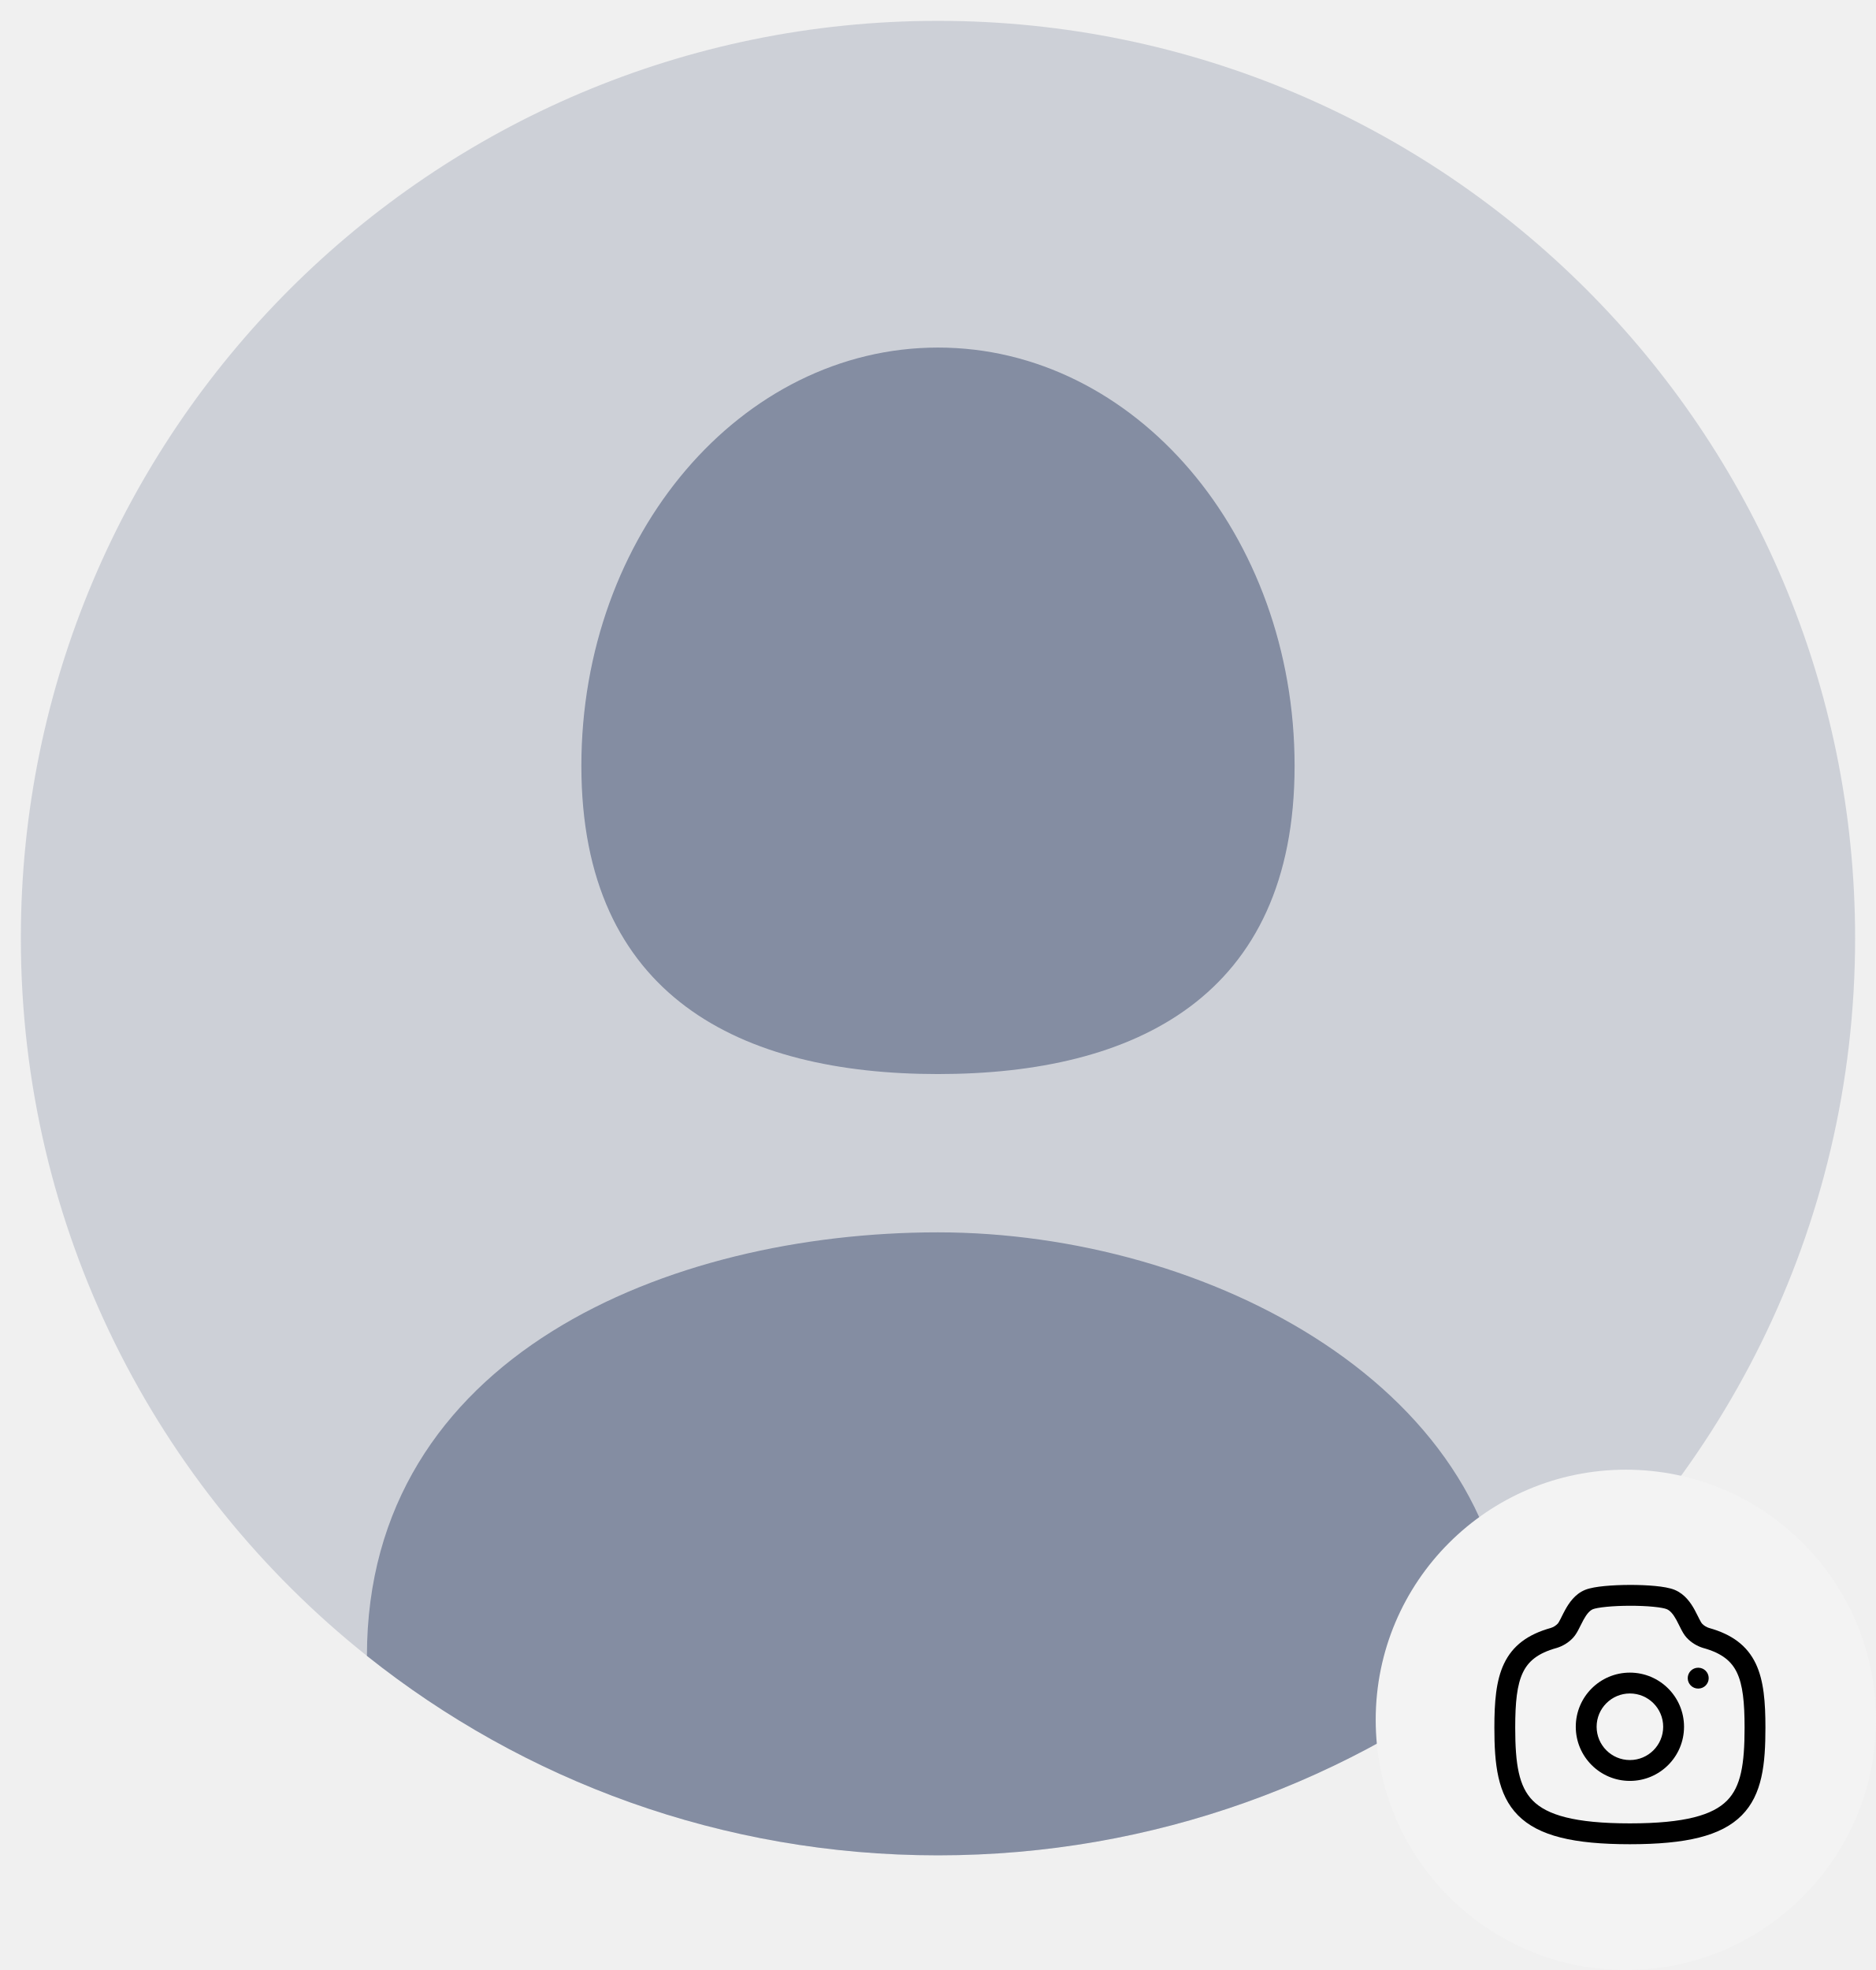
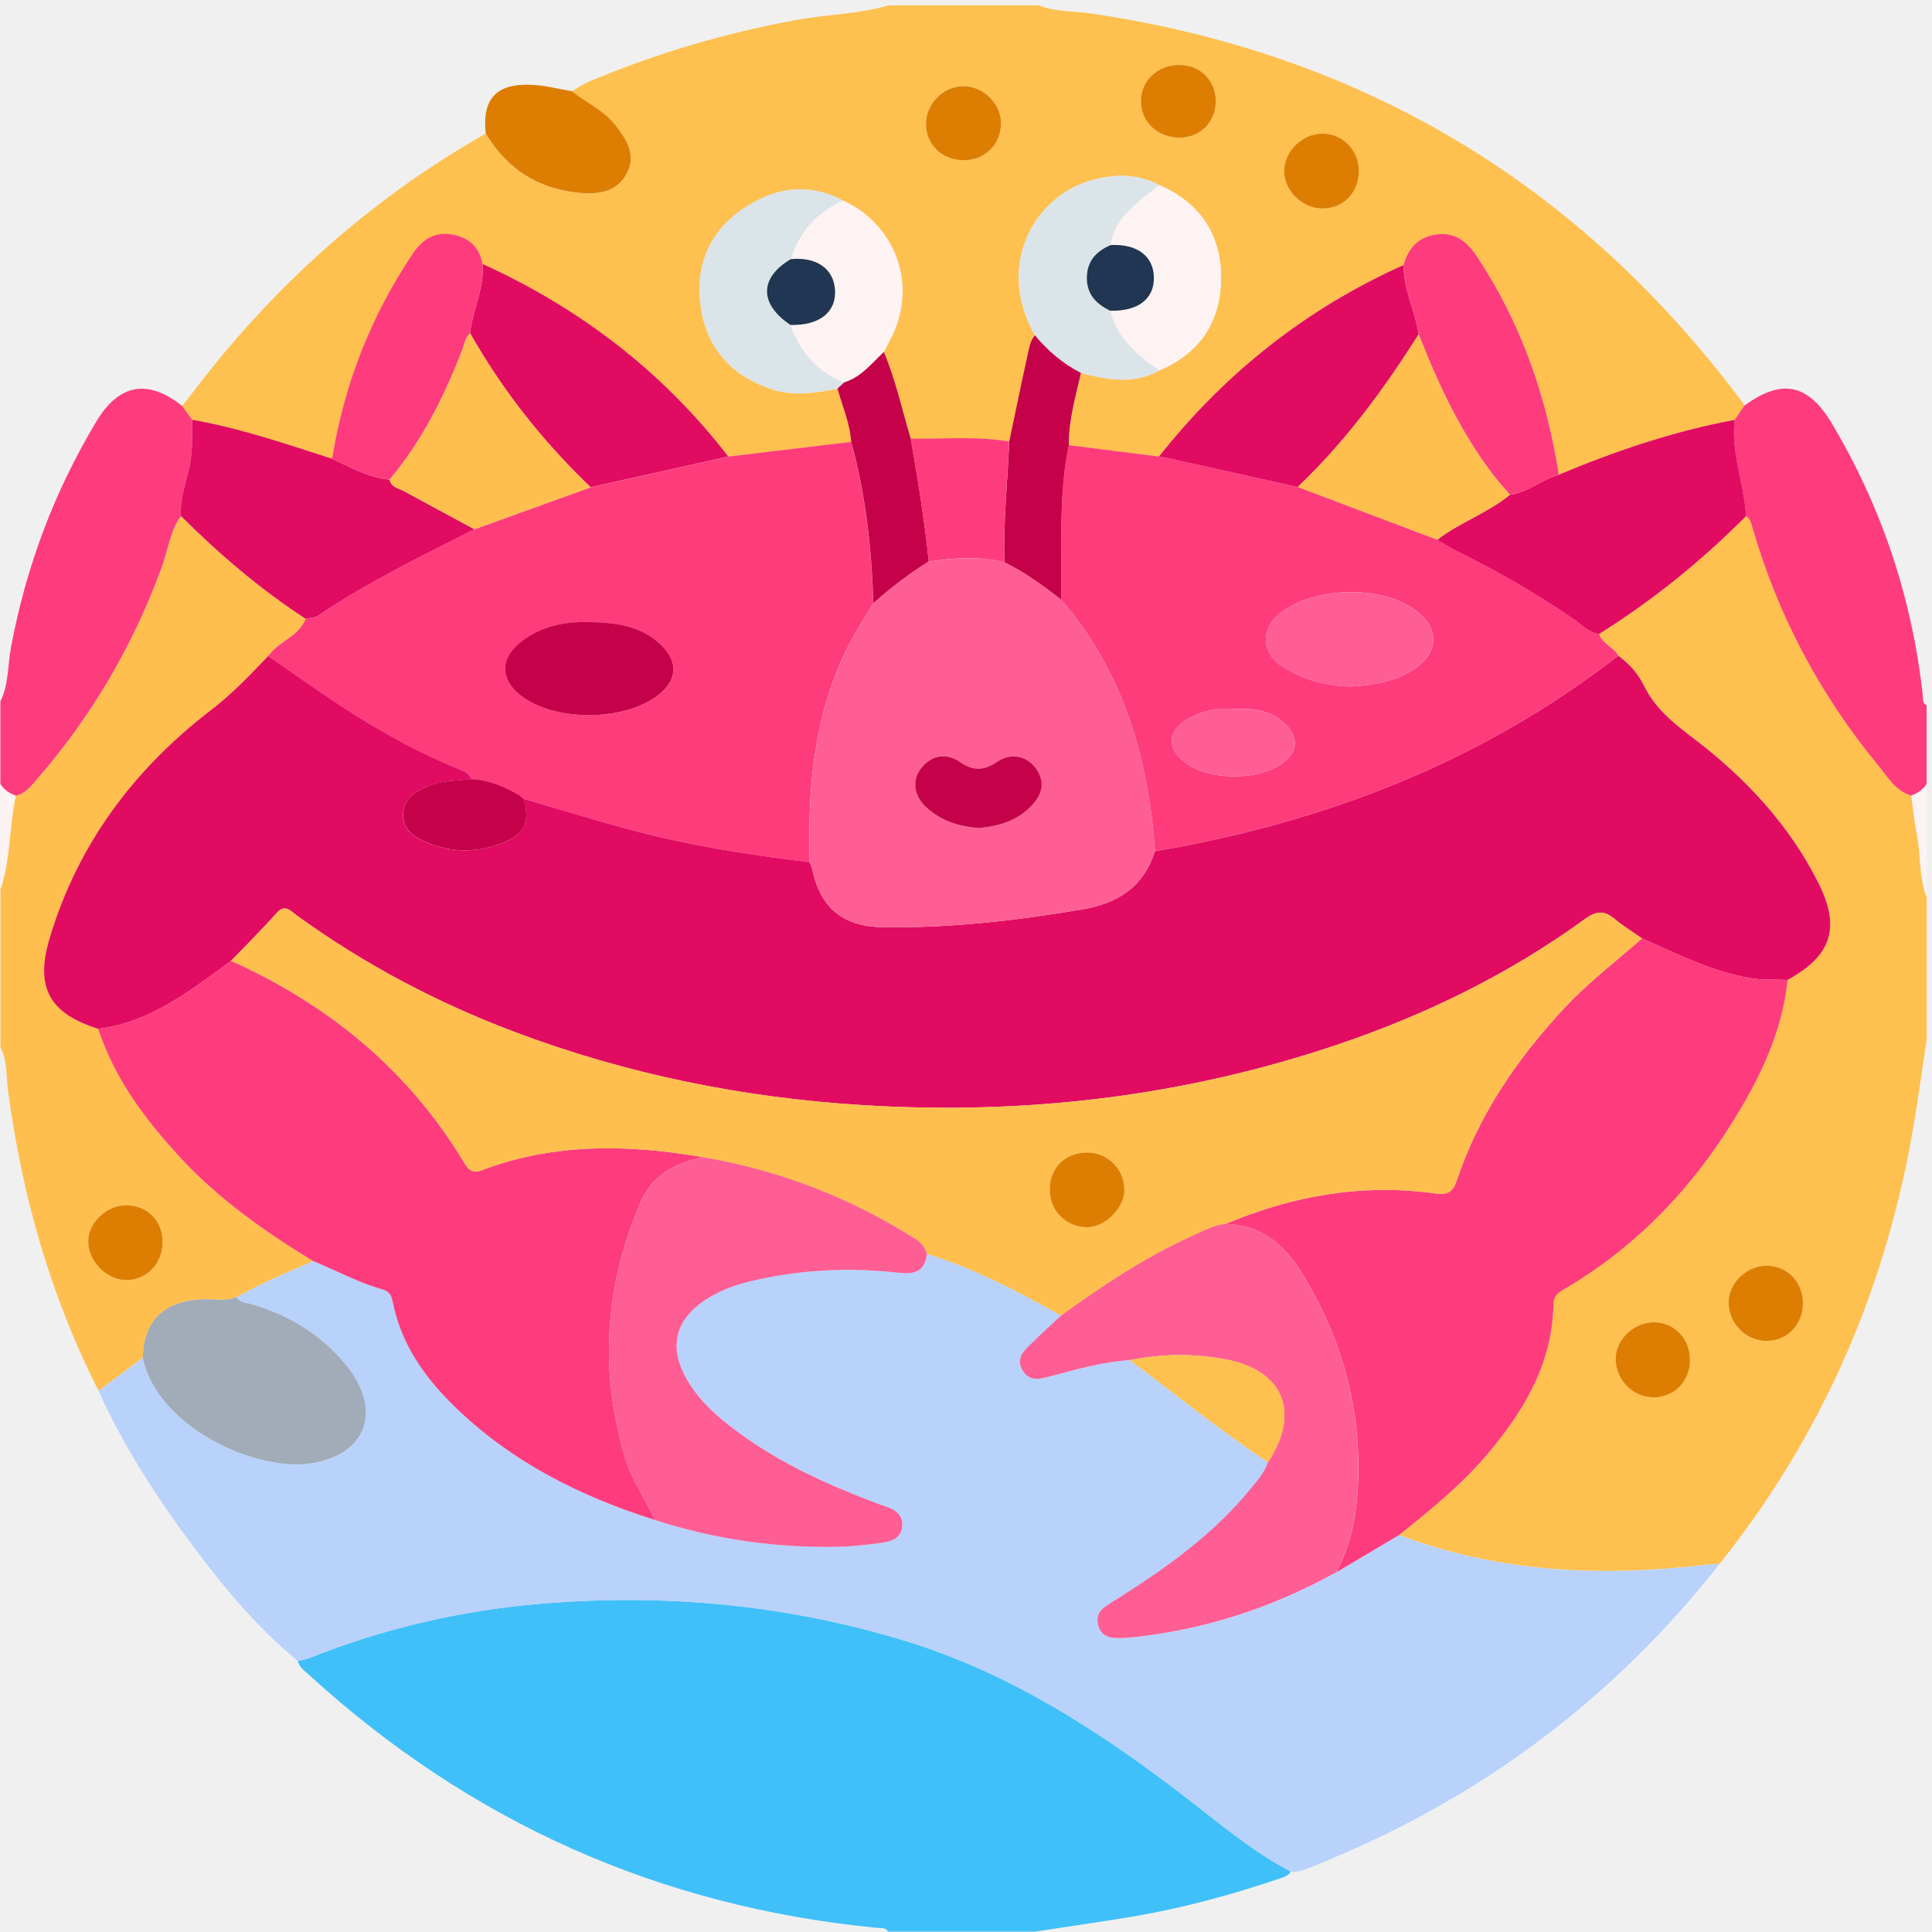
- <svg xmlns="http://www.w3.org/2000/svg" width="180" height="189" viewBox="0 0 180 189" fill="none">
-   <path d="M178 90C178 117.885 165.03 142.742 144.792 158.864C129.76 170.843 110.715 178 90 178C69.285 178 50.24 170.843 35.208 158.864C14.97 142.742 2 117.885 2 90C2 41.4 41.4 2 90 2C138.601 2 178 41.4 178 90Z" fill="#5A6684" fill-opacity="0.23" />
-   <path d="M124.217 73.475C124.217 95.638 108.899 103.044 90 103.044C71.101 103.044 55.783 95.638 55.783 73.475C55.783 51.311 71.101 33.345 90 33.345C108.899 33.345 124.217 51.311 124.217 73.475Z" fill="#5A6684" fill-opacity="0.63" />
-   <path d="M144.792 158.864C129.76 170.843 110.715 178 90 178C69.285 178 50.24 170.843 35.208 158.864C35.208 130.106 64.163 118.23 90 118.23C115.837 118.23 144.792 133.221 144.792 158.864Z" fill="#5A6684" fill-opacity="0.63" />
-   <rect x="132" y="141" width="48" height="48" rx="24" fill="#F3F3F3" />
-   <path fill-rule="evenodd" clip-rule="evenodd" d="M151.197 165.664C151.197 162.796 153.522 160.47 156.39 160.47C159.259 160.47 161.584 162.796 161.584 165.664C161.584 168.532 159.259 170.858 156.39 170.858C153.522 170.858 151.197 168.532 151.197 165.664ZM156.39 162.47C154.627 162.47 153.197 163.901 153.197 165.664C153.197 167.428 154.627 168.858 156.39 168.858C158.154 168.858 159.584 167.428 159.584 165.664C159.584 163.901 158.154 162.47 156.39 162.47Z" fill="black" />
-   <path fill-rule="evenodd" clip-rule="evenodd" d="M158.813 152.158C159.511 152.225 160.221 152.335 160.702 152.537L160.703 152.538C161.684 152.952 162.248 153.807 162.6 154.445C162.724 154.67 162.845 154.913 162.945 155.115C162.985 155.197 163.023 155.273 163.056 155.338C163.194 155.609 163.266 155.718 163.299 155.753L163.3 155.755C163.492 155.967 163.738 156.105 163.969 156.181C166.197 156.8 167.644 157.886 168.466 159.607C169.243 161.236 169.394 163.318 169.394 165.755C169.394 169.207 169.107 172.161 167.125 174.16C165.154 176.148 161.769 176.933 156.39 176.933C151.011 176.933 147.627 176.148 145.655 174.16C143.673 172.161 143.386 169.207 143.386 165.755C143.386 163.318 143.537 161.236 144.314 159.607C145.136 157.885 146.584 156.8 148.812 156.181C149.043 156.105 149.287 155.967 149.48 155.755L149.482 155.753C149.514 155.717 149.588 155.607 149.729 155.332C149.762 155.266 149.801 155.189 149.842 155.105C149.943 154.902 150.064 154.659 150.189 154.434C150.54 153.8 151.107 152.935 152.087 152.534L152.088 152.533C152.559 152.341 153.259 152.233 153.954 152.165C154.686 152.094 155.537 152.058 156.38 152.056C157.223 152.054 158.076 152.087 158.813 152.158ZM152.844 154.385C152.539 154.51 152.254 154.833 151.939 155.402C151.836 155.589 151.749 155.763 151.658 155.947C151.611 156.042 151.562 156.139 151.509 156.242C151.379 156.498 151.197 156.84 150.96 157.101C150.486 157.622 149.912 157.931 149.398 158.093C149.386 158.097 149.375 158.1 149.364 158.103C147.537 158.607 146.635 159.388 146.119 160.468C145.557 161.647 145.386 163.311 145.386 165.755C145.386 169.268 145.737 171.402 147.075 172.752C148.424 174.112 151.042 174.933 156.39 174.933C161.738 174.933 164.356 174.112 165.705 172.752C167.043 171.402 167.394 169.268 167.394 165.755C167.394 163.311 167.223 161.647 166.661 160.468C166.145 159.388 165.243 158.607 163.417 158.103C163.405 158.1 163.393 158.096 163.382 158.093C162.871 157.931 162.295 157.622 161.821 157.101C161.582 156.839 161.402 156.498 161.273 156.244C161.221 156.142 161.173 156.045 161.127 155.952C161.037 155.769 160.951 155.597 160.849 155.41C160.54 154.851 160.253 154.518 159.926 154.381C159.753 154.308 159.316 154.215 158.622 154.149C157.965 154.086 157.179 154.054 156.384 154.056C155.59 154.057 154.804 154.092 154.148 154.156C153.456 154.223 153.018 154.314 152.844 154.385Z" fill="black" />
-   <path fill-rule="evenodd" clip-rule="evenodd" d="M161.939 161C161.939 160.448 162.387 160 162.939 160H162.951C163.504 160 163.951 160.448 163.951 161C163.951 161.552 163.504 162 162.951 162H162.939C162.387 162 161.939 161.552 161.939 161Z" fill="black" />
+ <svg xmlns="http://www.w3.org/2000/svg" width="172" height="172" viewBox="0 0 172 172" fill="none">
+   <g clip-path="url(#clip0_1175_4698)">
+     <path d="M79.08 0.478H92.478C93.988 1.09 95.614 0.974 97.182 1.206C121.387 4.794 140.754 16.445 155.327 36.093C155.032 36.522 154.737 36.951 154.443 37.38C149.023 38.381 143.846 40.141 138.775 42.263C137.689 35.298 135.424 28.78 131.506 22.869C130.64 21.565 129.625 20.68 127.959 20.868C126.306 21.055 125.395 22.061 124.957 23.593C116.29 27.484 109.057 33.207 103.173 40.654C100.502 40.315 97.83 39.98 95.158 39.645C95.141 37.433 95.757 35.334 96.24 33.207C98.585 33.815 100.922 34.257 103.204 32.984C106.823 31.474 108.668 28.614 108.704 24.835C108.744 20.975 106.877 18.076 103.227 16.49C101.19 15.417 99.103 15.467 96.954 16.123C91.924 17.665 88.654 23.754 92.134 29.857C91.71 30.339 91.625 30.96 91.495 31.545C90.923 34.132 90.391 36.728 89.847 39.319C86.934 38.832 84.003 39.104 81.081 39.069C80.308 36.486 79.737 33.842 78.687 31.344C78.941 30.853 79.209 30.37 79.446 29.874C81.635 25.264 79.732 20.041 75.081 17.87C71.874 16.177 68.827 16.718 66.003 18.701C62.916 20.872 61.826 24.049 62.438 27.641C63.037 31.134 65.23 33.498 68.635 34.637C70.6 35.298 72.584 34.999 74.554 34.614C75.005 36.178 75.662 37.693 75.774 39.341C72.128 39.779 68.487 40.217 64.842 40.654C58.998 33.087 51.636 27.457 42.955 23.508C42.696 22.007 41.763 21.172 40.306 20.904C38.751 20.618 37.626 21.301 36.777 22.566C33.033 28.137 30.629 34.235 29.571 40.86C25.465 39.538 21.386 38.135 17.12 37.389L16.204 36.142C16.481 35.794 16.771 35.454 17.039 35.101C24.209 25.599 32.886 17.79 43.246 11.888C45.216 15.185 48.138 16.959 51.949 17.213C53.584 17.321 55.129 16.927 55.884 15.297C56.617 13.715 55.759 12.411 54.817 11.187C53.776 9.833 52.208 9.158 50.912 8.131C51.386 7.854 51.841 7.523 52.342 7.313C58.319 4.771 64.502 2.953 70.895 1.778C73.616 1.278 76.408 1.26 79.08 0.491V0.478ZM120.972 15.198C120.958 13.345 119.502 11.879 117.688 11.902C115.924 11.924 114.333 13.488 114.32 15.212C114.306 17.008 115.955 18.598 117.786 18.567C119.636 18.531 120.981 17.111 120.967 15.203L120.972 15.198ZM85.803 14.26C87.684 14.247 89.078 12.88 89.118 11.012C89.154 9.275 87.608 7.706 85.826 7.671C83.994 7.635 82.404 9.239 82.435 11.079C82.466 12.907 83.914 14.269 85.803 14.256V14.26ZM105.027 12.254C106.89 12.237 108.257 10.838 108.235 8.966C108.213 7.108 106.814 5.763 104.929 5.781C103.044 5.799 101.596 7.184 101.574 8.984C101.551 10.838 103.066 12.277 105.027 12.254Z" fill="#FEC04F" />
+     <path d="M92.138 171.969H79.075C78.825 171.553 78.396 171.665 78.025 171.629C58.703 169.735 41.883 162.221 27.547 149.14C27.14 148.769 26.649 148.461 26.519 147.862C26.845 147.786 27.185 147.75 27.489 147.63C34.163 144.954 41.083 143.359 48.249 142.76C59.208 141.849 69.966 142.849 80.501 146.053C89.668 148.84 97.575 153.906 105.117 159.665C108.297 162.095 111.335 164.74 114.914 166.621C114.704 166.992 114.324 167.108 113.958 167.229C109.647 168.69 105.264 169.887 100.77 170.637C97.897 171.115 95.016 171.526 92.138 171.969Z" fill="#40C0F9" />
+     <path d="M171.518 92.585C171.075 95.476 170.696 98.379 170.177 101.257C167.635 115.325 162.029 128.022 153.093 139.217C152.598 139.257 152.102 139.28 151.61 139.338C142.398 140.401 133.334 139.986 124.559 136.653C127.347 134.424 130.126 132.181 132.436 129.438C135.697 125.569 138.217 121.36 138.297 116.098C138.306 115.428 138.668 115.11 139.177 114.811C146.048 110.808 151.23 105.148 155.184 98.326C157.177 94.881 158.74 91.258 159.142 87.233C163.083 85.089 163.891 82.56 161.877 78.566C159.263 73.393 155.408 69.265 150.846 65.784C149.059 64.422 147.362 63.104 146.347 61.009C145.847 59.977 145.034 59.079 144.078 58.373C143.662 57.591 142.657 57.327 142.362 56.438C147.138 53.454 151.481 49.929 155.448 45.94C155.85 46.221 155.935 46.677 156.055 47.092C158.329 54.897 162.082 61.925 167.251 68.188C168.082 69.198 168.761 70.431 170.164 70.837C170.311 71.923 170.401 73.022 170.624 74.09C171.026 75.997 170.816 77.999 171.518 79.857V92.585ZM160.505 115.964C160.478 114.078 159.053 112.667 157.212 112.689C155.443 112.716 153.844 114.306 153.884 116.013C153.929 117.903 155.497 119.422 157.346 119.377C159.178 119.328 160.527 117.867 160.501 115.968L160.505 115.964ZM150.458 121.084C150.467 119.203 149.117 117.764 147.303 117.715C145.485 117.67 143.805 119.274 143.841 121.025C143.881 122.897 145.423 124.421 147.254 124.398C149.073 124.381 150.449 122.955 150.462 121.079L150.458 121.084Z" fill="#FEC04F" />
+     <path d="M8.779 123.822C4.472 115.352 1.935 106.35 0.697 96.95C0.532 95.712 0.675 94.412 0.04 93.255V79.187C0.943 76.475 0.818 73.598 1.403 70.837C2.238 70.681 2.716 70.037 3.226 69.452C8.153 63.814 11.861 57.466 14.43 50.429C14.98 48.928 15.136 47.28 16.11 45.94C19.523 49.344 23.173 52.458 27.216 55.094C26.586 56.684 24.79 57.095 23.879 58.404C22.275 60.088 20.698 61.75 18.817 63.193C11.933 68.478 6.898 75.18 4.41 83.588C3.118 87.948 4.441 90.226 8.739 91.584C10.217 96.088 12.996 99.764 16.172 103.182C19.581 106.85 23.642 109.687 27.891 112.278C25.581 113.265 23.271 114.253 21.073 115.481C19.988 115.892 18.862 115.597 17.754 115.678C14.497 115.923 12.809 117.644 12.715 120.887C11.401 121.865 10.092 122.839 8.779 123.818V123.822ZM14.479 110.567C14.479 108.677 13.112 107.301 11.236 107.301C9.467 107.301 7.85 108.856 7.854 110.545C7.863 112.327 9.552 114.002 11.298 113.962C13.112 113.922 14.475 112.461 14.479 110.567Z" fill="#FEBF4F" />
+     <path d="M155.323 36.093C158.664 33.667 160.992 34.168 163.123 37.76C167.555 45.229 170.231 53.289 171.182 61.92C171.218 62.233 171.115 62.608 171.517 62.778V69.81C171.187 70.314 170.722 70.636 170.159 70.837C168.756 70.431 168.077 69.198 167.246 68.188C162.078 61.925 158.325 54.901 156.051 47.092C155.93 46.672 155.845 46.217 155.443 45.94C155.273 43.062 154.081 40.31 154.434 37.375C154.728 36.947 155.023 36.518 155.318 36.089L155.323 36.093Z" fill="#FE3C7D" />
+     <path d="M16.105 45.94C15.132 47.28 14.975 48.928 14.426 50.429C11.857 57.466 8.149 63.814 3.221 69.452C2.712 70.037 2.234 70.676 1.398 70.837C0.835 70.641 0.357 70.328 0.036 69.81V62.443C0.786 60.928 0.679 59.235 0.978 57.631C2.319 50.452 4.838 43.737 8.604 37.483C10.597 34.172 13.166 33.717 16.204 36.133C16.508 36.549 16.816 36.964 17.12 37.38C17.079 38.653 17.164 39.917 16.927 41.2C16.637 42.777 15.976 44.296 16.105 45.944V45.94Z" fill="#FE3C7D" />
+     <path d="M170.164 70.837C170.722 70.636 171.191 70.31 171.522 69.81V79.857C170.816 77.999 171.031 75.997 170.628 74.09C170.405 73.022 170.316 71.923 170.168 70.837H170.164Z" fill="#FDF3F2" />
+     <path d="M0.036 69.81C0.357 70.323 0.835 70.636 1.398 70.837C0.809 73.598 0.938 76.48 0.036 79.187V69.81Z" fill="#FDF3F2" />
+     <path d="M23.875 58.408C24.786 57.099 26.582 56.688 27.212 55.098C27.582 55.009 28.02 55.013 28.315 54.812C32.72 51.828 37.505 49.527 42.227 47.123C45.676 45.877 49.125 44.631 52.578 43.384C56.666 42.473 60.749 41.561 64.837 40.65C68.483 40.212 72.124 39.774 75.765 39.337C77.06 44.041 77.597 48.848 77.744 53.713C77.065 54.852 76.332 55.965 75.716 57.135C72.477 63.296 71.887 69.962 72.084 76.766C66.624 76.109 61.196 75.251 55.88 73.812C52.775 72.973 49.701 72.025 46.614 71.123L46.601 71.136C46.48 71.034 46.364 70.931 46.243 70.833C44.925 70.046 43.536 69.466 41.981 69.367C41.731 68.8 41.177 68.612 40.677 68.411C37.429 67.089 34.369 65.405 31.411 63.542C28.842 61.924 26.381 60.133 23.87 58.417L23.875 58.408ZM52.4 55.38C50.099 55.33 47.941 55.808 46.158 57.332C44.514 58.739 44.608 60.539 46.306 61.884C49.304 64.261 55.54 64.261 58.614 61.884C60.285 60.589 60.406 58.958 58.904 57.466C57.095 55.674 54.776 55.424 52.404 55.384L52.4 55.38Z" fill="#FE3C7C" />
+     <path d="M142.358 56.438C142.648 57.332 143.653 57.591 144.073 58.373C131.873 67.848 117.938 73.209 102.829 75.783C102.231 67.509 100.033 59.829 94.484 53.4C94.484 51.676 94.47 49.956 94.475 48.231C94.484 45.35 94.555 42.468 95.154 39.632C97.826 39.971 100.497 40.306 103.169 40.646C103.441 40.69 103.723 40.717 103.991 40.775C107.837 41.628 111.684 42.486 115.53 43.344C119.672 44.912 123.813 46.476 127.955 48.044C128.477 48.352 128.982 48.7 129.527 48.969C133.186 50.76 136.711 52.784 140.071 55.094C140.799 55.594 141.411 56.291 142.353 56.429L142.358 56.438ZM120.364 61.116C122.116 60.995 124.05 60.732 125.748 59.664C128.205 58.123 128.214 55.808 125.819 54.187C122.741 52.105 117.13 52.248 114.101 54.49C112.166 55.92 112.229 58.167 114.288 59.418C116.08 60.504 118.041 61.098 120.369 61.116H120.364ZM109.848 63.113C108.476 62.974 107.078 63.26 105.778 63.993C103.955 65.02 103.821 66.535 105.429 67.826C107.556 69.528 112.077 69.559 114.262 67.884C115.544 66.901 115.615 65.628 114.445 64.48C113.189 63.247 111.617 63.032 109.848 63.113Z" fill="#FE3C7C" />
+     <path d="M142.358 56.438C141.42 56.3 140.803 55.603 140.075 55.102C136.715 52.793 133.19 50.769 129.532 48.977C128.986 48.709 128.482 48.361 127.959 48.053C129.969 46.489 132.444 45.672 134.419 44.05C136.027 43.835 137.256 42.701 138.77 42.263C143.837 40.141 149.019 38.381 154.438 37.38C154.085 40.315 155.282 43.072 155.448 45.944C151.48 49.934 147.134 53.454 142.362 56.443L142.358 56.438Z" fill="#E10B62" />
+     <path d="M42.232 47.119C37.505 49.523 32.725 51.828 28.32 54.808C28.025 55.009 27.587 55.004 27.216 55.094C23.173 52.458 19.523 49.344 16.11 45.94C15.98 44.291 16.642 42.772 16.932 41.195C17.164 39.913 17.079 38.649 17.124 37.375C21.39 38.121 25.469 39.524 29.575 40.847C31.228 41.611 32.832 42.517 34.695 42.705C34.824 43.384 35.459 43.447 35.928 43.701C38.028 44.845 40.136 45.98 42.24 47.115L42.232 47.119Z" fill="#E10B62" />
+     <path d="M64.837 40.641C60.749 41.553 56.666 42.464 52.578 43.375C48.343 39.323 44.742 34.775 41.852 29.669C42.053 27.582 43.156 25.653 42.951 23.495C51.631 27.444 58.994 33.073 64.837 40.641Z" fill="#E10B62" />
+     <path d="M115.535 43.353C111.688 42.495 107.842 41.637 103.995 40.784C103.723 40.726 103.446 40.695 103.173 40.654C109.057 33.207 116.29 27.48 124.957 23.593C124.934 25.755 126.002 27.681 126.297 29.772C123.197 34.686 119.761 39.337 115.535 43.357V43.353Z" fill="#E10B62" />
+     <path d="M126.297 29.767C126.002 27.676 124.935 25.751 124.957 23.589C125.39 22.056 126.302 21.051 127.959 20.863C129.625 20.676 130.64 21.56 131.506 22.865C135.424 28.775 137.689 35.294 138.775 42.258C137.26 42.696 136.032 43.835 134.424 44.045C133.955 43.496 133.463 42.969 133.021 42.397C130.068 38.564 128.044 34.235 126.302 29.763L126.297 29.767Z" fill="#FE3C7D" />
+     <path d="M42.951 23.495C43.156 25.657 42.053 27.582 41.852 29.669C41.419 30.067 41.347 30.638 41.151 31.148C39.556 35.311 37.572 39.256 34.686 42.701C32.823 42.513 31.219 41.606 29.566 40.842C30.629 34.217 33.029 28.119 36.772 22.548C37.621 21.283 38.747 20.6 40.302 20.886C41.754 21.154 42.687 21.989 42.951 23.49V23.495Z" fill="#FE3C7D" />
+     <path d="M103.204 32.975C100.922 34.248 98.581 33.81 96.24 33.203C94.631 32.381 93.287 31.237 92.138 29.848C88.663 23.741 91.933 17.651 96.959 16.114C99.108 15.458 101.194 15.413 103.231 16.481C102.753 16.852 102.271 17.209 101.802 17.589C100.421 18.71 99.135 19.903 98.893 21.815C97.642 22.347 96.811 23.186 96.767 24.634C96.718 26.162 97.566 27.055 98.849 27.663C99.487 30.102 101.239 31.63 103.204 32.975Z" fill="#DBE4E8" />
+     <path d="M74.545 34.601C72.575 34.985 70.596 35.28 68.626 34.623C65.222 33.484 63.028 31.121 62.429 27.627C61.813 24.035 62.907 20.859 65.994 18.688C68.818 16.704 71.869 16.163 75.072 17.857C72.74 18.898 71.168 20.622 70.404 23.07C67.594 24.728 67.58 27.055 70.368 28.927C71.248 31.299 72.727 33.113 75.153 34.043C74.952 34.23 74.751 34.413 74.55 34.601H74.545Z" fill="#DBE4E8" />
+     <path d="M103.204 32.975C101.234 31.626 99.483 30.102 98.849 27.663C101.324 27.721 102.776 26.609 102.731 24.674C102.686 22.789 101.225 21.699 98.898 21.815C99.139 19.907 100.426 18.715 101.806 17.589C102.275 17.209 102.758 16.847 103.236 16.481C106.886 18.067 108.753 20.966 108.713 24.826C108.673 28.606 106.832 31.465 103.213 32.975H103.204Z" fill="#FDF3F2" />
+     <path d="M92.134 29.848C93.282 31.233 94.627 32.381 96.235 33.203C95.753 35.329 95.132 37.434 95.154 39.64C94.555 42.477 94.484 45.354 94.475 48.24C94.471 49.965 94.479 51.685 94.484 53.409C92.889 52.154 91.258 50.957 89.422 50.068C89.306 46.471 89.708 42.897 89.847 39.314C90.392 36.723 90.923 34.127 91.495 31.541C91.625 30.956 91.714 30.334 92.134 29.852V29.848Z" fill="#C50249" />
+     <path d="M70.404 23.07C71.168 20.622 72.74 18.898 75.072 17.857C79.723 20.023 81.626 25.25 79.437 29.861C79.2 30.361 78.932 30.844 78.678 31.331C77.592 32.354 76.663 33.578 75.144 34.043C72.718 33.113 71.239 31.299 70.359 28.927C72.915 29.003 74.447 27.806 74.331 25.827C74.219 23.924 72.691 22.851 70.395 23.07H70.404Z" fill="#FDF3F2" />
+     <path d="M75.153 34.043C76.667 33.582 77.597 32.354 78.687 31.331C79.737 33.828 80.308 36.473 81.081 39.055C81.711 42.687 82.314 46.324 82.685 49.992C80.925 51.073 79.303 52.342 77.753 53.704C77.606 48.843 77.069 44.032 75.774 39.328C75.662 37.675 75.001 36.165 74.554 34.601C74.755 34.413 74.956 34.23 75.157 34.043H75.153Z" fill="#C50249" />
+     <path d="M43.241 11.875C42.92 8.801 44.166 7.421 47.307 7.55C48.513 7.599 49.71 7.921 50.908 8.118C52.199 9.145 53.767 9.82 54.812 11.173C55.755 12.397 56.613 13.702 55.88 15.283C55.125 16.914 53.579 17.312 51.944 17.2C48.133 16.945 45.212 15.172 43.241 11.875Z" fill="#DD7E02" />
+     <path d="M82.681 49.992C82.314 46.319 81.707 42.687 81.077 39.055C83.999 39.091 86.934 38.818 89.842 39.305C89.704 42.888 89.302 46.467 89.418 50.059C87.175 49.491 84.928 49.661 82.676 49.992H82.681Z" fill="#FE3C7D" />
+     <path d="M120.972 15.198C120.985 17.106 119.641 18.531 117.791 18.563C115.959 18.594 114.311 17.003 114.324 15.207C114.338 13.483 115.928 11.919 117.693 11.897C119.502 11.875 120.963 13.34 120.976 15.194L120.972 15.198Z" fill="#DD7E02" />
+     <path d="M85.803 14.26C83.909 14.274 82.466 12.911 82.435 11.084C82.399 9.243 83.994 7.639 85.826 7.675C87.608 7.711 89.154 9.275 89.118 11.017C89.083 12.884 87.684 14.251 85.803 14.265V14.26Z" fill="#DD7E02" />
+     <path d="M105.027 12.254C103.066 12.272 101.547 10.838 101.574 8.984C101.596 7.179 103.044 5.799 104.929 5.781C106.814 5.763 108.213 7.108 108.235 8.966C108.257 10.838 106.895 12.237 105.027 12.254Z" fill="#DD7E02" />
+     <path d="M21.069 115.481C23.267 114.253 25.577 113.27 27.886 112.278C29.946 113.113 31.907 114.199 34.065 114.802C34.605 114.954 34.838 115.271 34.95 115.848C35.673 119.609 37.764 122.594 40.449 125.207C45.515 130.144 51.64 133.222 58.315 135.326C63.662 137.055 69.153 137.832 74.764 137.703C75.988 137.676 77.208 137.511 78.423 137.359C79.343 137.243 80.246 136.957 80.322 135.835C80.389 134.826 79.656 134.383 78.807 134.097C78.49 133.99 78.177 133.879 77.865 133.762C73.629 132.154 69.524 130.296 65.847 127.606C63.899 126.185 62.076 124.631 60.946 122.433C59.606 119.828 60.178 117.545 62.586 115.87C63.886 114.967 65.347 114.413 66.874 114.052C71.034 113.069 75.242 112.823 79.495 113.256C80.835 113.395 82.296 113.636 82.52 111.635C86.755 112.917 90.633 114.976 94.47 117.121C93.626 117.916 92.768 118.698 91.933 119.506C91.214 120.203 90.351 120.909 91.066 122.053C91.705 123.081 92.665 122.759 93.599 122.513C95.895 121.906 98.187 121.249 100.578 121.092C104.652 124.162 108.628 127.369 112.886 130.197C112.6 131.064 112.005 131.739 111.447 132.427C108.221 136.425 104.129 139.391 99.84 142.121C99.327 142.447 98.795 142.76 98.303 143.122C97.754 143.528 97.602 144.109 97.79 144.761C97.977 145.427 98.46 145.78 99.13 145.825C99.626 145.856 100.135 145.847 100.631 145.798C107.14 145.15 113.225 143.158 118.944 139.999C120.815 138.887 122.683 137.774 124.555 136.662C133.329 139.995 142.394 140.41 151.606 139.347C152.097 139.289 152.597 139.266 153.089 139.226C146.49 147.63 138.623 154.59 129.42 160.031C125.341 162.439 121.084 164.486 116.683 166.241C116.111 166.469 115.548 166.706 114.914 166.63C111.335 164.749 108.297 162.104 105.117 159.674C97.575 153.915 89.668 148.849 80.5 146.061C69.966 142.858 59.213 141.858 48.249 142.769C41.083 143.368 34.163 144.962 27.489 147.639C27.185 147.759 26.845 147.795 26.519 147.871C22.959 144.954 20.037 141.451 17.294 137.792C14.01 133.414 11.044 128.835 8.779 123.831C10.092 122.853 11.401 121.879 12.715 120.9C14.037 127.079 22.686 130.966 27.498 130.313C32.658 129.616 34.123 125.582 30.804 121.521C28.583 118.81 25.711 117.085 22.369 116.107C21.895 115.968 21.355 116.017 21.073 115.49L21.069 115.481Z" fill="#B8D2FC" />
+     <path d="M102.829 75.787C117.943 73.214 131.877 67.848 144.073 58.377C145.034 59.083 145.847 59.981 146.343 61.013C147.357 63.108 149.055 64.431 150.842 65.789C155.403 69.265 159.259 73.397 161.872 78.57C163.891 82.564 163.078 85.093 159.138 87.237C157.976 87.184 156.824 87.269 155.658 87.054C152.28 86.442 149.265 84.897 146.173 83.538C145.356 82.966 144.493 82.444 143.734 81.805C142.814 81.028 142.094 81.095 141.107 81.814C134.379 86.701 126.99 90.32 119.122 92.983C105.367 97.633 91.236 99.282 76.761 98.384C66.115 97.723 55.782 95.632 45.797 91.866C38.877 89.252 32.385 85.826 26.39 81.479C25.827 81.068 25.362 80.438 24.594 81.314C23.307 82.774 21.918 84.137 20.569 85.54C19.809 86.098 19.058 86.661 18.295 87.206C15.391 89.288 12.393 91.16 8.73 91.589C4.436 90.235 3.109 87.952 4.401 83.592C6.889 75.184 11.924 68.478 18.808 63.198C20.689 61.755 22.266 60.093 23.87 58.408C26.381 60.124 28.842 61.911 31.411 63.533C34.364 65.396 37.429 67.08 40.677 68.402C41.182 68.608 41.731 68.791 41.981 69.363C40.668 69.533 39.328 69.457 38.063 70.011C36.947 70.502 35.946 71.07 35.879 72.441C35.812 73.763 36.763 74.469 37.782 74.921C40.172 75.979 42.638 75.966 45.028 74.912C46.788 74.139 47.164 73.102 46.614 71.119C49.701 72.017 52.775 72.968 55.88 73.808C61.196 75.247 66.62 76.104 72.084 76.761C72.16 76.967 72.271 77.168 72.316 77.382C73.04 80.858 75.064 82.493 78.62 82.547C84.588 82.632 90.472 81.957 96.347 80.961C99.581 80.411 101.802 78.941 102.82 75.792L102.829 75.787Z" fill="#E10B62" />
+     <path d="M146.178 83.538C149.269 84.892 152.285 86.438 155.662 87.054C156.828 87.264 157.985 87.179 159.142 87.237C158.74 91.263 157.177 94.886 155.184 98.33C151.23 105.157 146.048 110.813 139.177 114.816C138.668 115.11 138.31 115.432 138.297 116.102C138.217 121.365 135.697 125.573 132.435 129.442C130.121 132.185 127.343 134.428 124.559 136.657C122.687 137.77 120.82 138.882 118.948 139.995C120.404 137.283 120.869 134.325 120.927 131.314C121.048 124.85 119.314 118.872 115.919 113.373C114.338 110.808 112.287 109.012 109.093 108.972C115.003 106.466 121.128 105.38 127.53 106.216C128.558 106.35 129.259 106.403 129.679 105.134C131.631 99.264 135.049 94.287 139.235 89.779C141.366 87.483 143.854 85.602 146.187 83.538H146.178Z" fill="#FE3C7D" />
+     <path d="M160.505 115.964C160.532 117.867 159.183 119.328 157.351 119.372C155.497 119.422 153.933 117.898 153.889 116.008C153.848 114.306 155.443 112.711 157.217 112.685C159.058 112.658 160.478 114.074 160.509 115.959L160.505 115.964Z" fill="#DD7E02" />
+     <path d="M150.458 121.084C150.449 122.96 149.073 124.381 147.25 124.403C145.418 124.421 143.877 122.897 143.837 121.03C143.801 119.279 145.481 117.675 147.299 117.719C149.117 117.764 150.466 119.207 150.453 121.088L150.458 121.084Z" fill="#DD7E02" />
+     <path d="M8.734 91.584C12.393 91.156 15.395 89.284 18.299 87.202C19.063 86.652 19.818 86.089 20.573 85.535C29.276 89.453 36.357 95.248 41.311 103.49C41.704 104.147 42.071 104.491 42.902 104.178C49.357 101.73 55.969 101.869 62.639 103.026C60.178 103.513 58.091 104.585 57.046 107.006C53.838 114.44 53.325 122.026 55.661 129.826C56.264 131.837 57.475 133.472 58.315 135.322C51.64 133.217 45.515 130.144 40.449 125.203C37.764 122.585 35.678 119.605 34.95 115.843C34.838 115.267 34.605 114.95 34.065 114.798C31.907 114.195 29.95 113.109 27.886 112.274C23.638 109.682 19.577 106.845 16.168 103.178C12.992 99.76 10.213 96.088 8.734 91.58V91.584Z" fill="#FE3C7D" />
+     <path d="M21.069 115.481C21.35 116.008 21.891 115.959 22.364 116.098C25.706 117.076 28.579 118.801 30.799 121.512C34.119 125.569 32.653 129.603 27.493 130.304C22.686 130.957 14.033 127.07 12.71 120.891C12.804 117.648 14.493 115.923 17.75 115.682C18.853 115.597 19.983 115.897 21.069 115.486V115.481Z" fill="#A2ABB8" />
+     <path d="M14.479 110.567C14.479 112.461 13.112 113.922 11.299 113.962C9.552 114.002 7.863 112.327 7.854 110.545C7.85 108.856 9.467 107.301 11.236 107.301C13.112 107.301 14.479 108.677 14.479 110.567Z" fill="#DD7E02" />
+     <path d="M102.829 75.787C101.811 78.937 99.595 80.407 96.356 80.956C90.477 81.957 84.593 82.627 78.629 82.542C75.072 82.493 73.049 80.858 72.325 77.378C72.28 77.163 72.173 76.962 72.093 76.757C71.896 69.953 72.481 63.291 75.725 57.126C76.341 55.956 77.074 54.843 77.753 53.704C79.303 52.342 80.925 51.073 82.685 49.992C84.937 49.666 87.184 49.491 89.427 50.059C91.263 50.948 92.893 52.145 94.488 53.4C100.037 59.829 102.231 67.509 102.834 75.783L102.829 75.787ZM87.184 73.71C88.877 73.567 90.557 73.089 91.861 71.708C92.822 70.694 93.063 69.595 92.219 68.398C91.446 67.303 90.025 66.977 88.815 67.799C87.644 68.594 86.679 68.679 85.477 67.848C84.293 67.026 83.034 67.156 82.055 68.331C81.157 69.408 81.332 70.842 82.493 71.9C83.78 73.067 85.343 73.594 87.184 73.71Z" fill="#FE5E93" />
+     <path d="M34.69 42.705C37.577 39.261 39.56 35.316 41.155 31.152C41.352 30.638 41.423 30.071 41.856 29.673C44.747 34.78 48.348 39.328 52.583 43.38C49.134 44.626 45.685 45.873 42.232 47.119C40.127 45.98 38.023 44.845 35.923 43.706C35.454 43.451 34.82 43.384 34.69 42.71V42.705Z" fill="#FEBF4F" />
+     <path d="M52.4 55.38C54.776 55.42 57.091 55.67 58.9 57.461C60.406 58.953 60.28 60.584 58.609 61.88C55.536 64.261 49.299 64.261 46.301 61.88C44.608 60.535 44.51 58.735 46.154 57.327C47.937 55.804 50.09 55.326 52.395 55.375L52.4 55.38Z" fill="#C50249" />
+     <path d="M46.623 71.114C47.168 73.098 46.797 74.13 45.037 74.907C42.647 75.961 40.181 75.975 37.791 74.916C36.772 74.465 35.825 73.763 35.888 72.436C35.955 71.065 36.955 70.502 38.072 70.006C39.332 69.448 40.677 69.524 41.99 69.358C43.545 69.457 44.934 70.033 46.252 70.819C46.373 70.922 46.489 71.025 46.61 71.123L46.623 71.11V71.114Z" fill="#C50249" />
+     <path d="M46.61 71.128C46.489 71.025 46.373 70.922 46.252 70.824C46.373 70.927 46.489 71.029 46.61 71.128Z" fill="#E10B62" />
+     <path d="M126.297 29.767C128.044 34.244 130.063 38.573 133.016 42.401C133.454 42.973 133.95 43.5 134.419 44.05C132.444 45.672 129.974 46.489 127.959 48.053C123.818 46.485 119.676 44.921 115.535 43.353C119.761 39.332 123.197 34.681 126.297 29.767Z" fill="#FEBF4F" />
+     <path d="M120.364 61.116C118.037 61.102 116.075 60.508 114.284 59.418C112.224 58.167 112.162 55.92 114.096 54.49C117.13 52.252 122.737 52.105 125.815 54.187C128.209 55.808 128.2 58.123 125.743 59.664C124.045 60.732 122.111 60.995 120.36 61.116H120.364Z" fill="#FE5E93" />
+     <path d="M109.848 63.113C111.617 63.032 113.189 63.251 114.445 64.48C115.615 65.628 115.544 66.901 114.262 67.884C112.077 69.559 107.556 69.528 105.429 67.826C103.816 66.535 103.955 65.02 105.778 63.993C107.078 63.26 108.472 62.97 109.848 63.113Z" fill="#FE5E93" />
+     <path d="M98.893 21.815C101.221 21.699 102.682 22.789 102.726 24.674C102.771 26.609 101.324 27.721 98.844 27.663C97.562 27.055 96.713 26.157 96.762 24.634C96.807 23.186 97.638 22.347 98.889 21.815H98.893Z" fill="#213652" />
+     <path d="M70.404 23.07C72.7 22.851 74.228 23.924 74.34 25.827C74.456 27.806 72.924 28.999 70.368 28.927C67.58 27.055 67.598 24.728 70.404 23.07Z" fill="#213652" />
+     <path d="M62.639 103.03C55.969 101.873 49.357 101.73 42.902 104.183C42.071 104.5 41.704 104.152 41.311 103.495C36.357 95.252 29.276 89.458 20.573 85.54C21.922 84.137 23.312 82.774 24.598 81.314C25.371 80.438 25.831 81.068 26.394 81.479C32.39 85.826 38.881 89.252 45.801 91.866C55.786 95.632 66.12 97.723 76.766 98.384C91.236 99.286 105.371 97.633 119.127 92.983C126.994 90.325 134.383 86.706 141.111 81.814C142.099 81.095 142.818 81.032 143.738 81.805C144.498 82.444 145.36 82.966 146.178 83.538C143.846 85.602 141.357 87.483 139.226 89.779C135.045 94.287 131.627 99.264 129.67 105.134C129.25 106.403 128.549 106.35 127.521 106.216C121.119 105.38 114.994 106.466 109.088 108.972C108.07 109.075 107.194 109.566 106.283 109.973C102.047 111.867 98.214 114.418 94.475 117.13C90.637 114.981 86.76 112.926 82.524 111.644C82.372 111.076 82.024 110.647 81.541 110.339C75.734 106.635 69.43 104.21 62.644 103.039L62.639 103.03ZM93.452 105.889C93.438 107.735 94.837 109.191 96.682 109.258C98.308 109.316 100.059 107.636 100.1 105.983C100.14 104.165 98.697 102.659 96.874 102.61C94.882 102.557 93.465 103.915 93.452 105.889Z" fill="#FEBF4F" />
+     <path d="M94.47 117.121C98.21 114.409 102.043 111.858 106.278 109.964C107.189 109.557 108.065 109.066 109.084 108.963C112.278 109.003 114.329 110.799 115.91 113.364C119.305 118.868 121.034 124.841 120.918 131.305C120.865 134.316 120.395 137.274 118.939 139.986C113.225 143.144 107.136 145.137 100.627 145.784C100.131 145.834 99.626 145.843 99.126 145.811C98.455 145.767 97.973 145.414 97.785 144.748C97.602 144.1 97.75 143.519 98.299 143.108C98.79 142.747 99.318 142.434 99.836 142.108C104.125 139.378 108.217 136.412 111.443 132.413C112.001 131.725 112.591 131.051 112.881 130.184C115.789 125.77 114.297 122.035 109.186 121.034C106.323 120.476 103.441 120.516 100.577 121.084C98.187 121.24 95.9 121.897 93.599 122.504C92.665 122.75 91.705 123.072 91.066 122.044C90.351 120.9 91.214 120.194 91.933 119.498C92.764 118.689 93.622 117.907 94.47 117.112V117.121Z" fill="#FE5E93" />
+     <path d="M62.639 103.03C69.425 104.201 75.729 106.627 81.537 110.33C82.024 110.638 82.368 111.067 82.52 111.635C82.296 113.636 80.835 113.395 79.495 113.256C75.242 112.823 71.034 113.069 66.874 114.052C65.351 114.413 63.886 114.963 62.586 115.87C60.178 117.545 59.601 119.828 60.946 122.433C62.076 124.626 63.904 126.181 65.847 127.606C69.524 130.296 73.629 132.154 77.865 133.762C78.177 133.883 78.49 133.995 78.807 134.097C79.656 134.379 80.389 134.826 80.322 135.835C80.246 136.961 79.343 137.243 78.423 137.359C77.208 137.515 75.984 137.676 74.764 137.703C69.153 137.832 63.662 137.055 58.315 135.326C57.47 133.476 56.26 131.841 55.661 129.831C53.325 122.031 53.838 114.44 57.046 107.011C58.091 104.589 60.178 103.517 62.639 103.03Z" fill="#FE5E93" />
+     <path d="M100.582 121.088C103.45 120.521 106.327 120.48 109.191 121.039C114.306 122.04 115.798 125.774 112.886 130.188C108.628 127.36 104.656 124.153 100.578 121.084L100.582 121.088Z" fill="#FEC04F" />
+     <path d="M87.184 73.71C85.343 73.594 83.78 73.067 82.493 71.9C81.327 70.846 81.153 69.412 82.055 68.331C83.034 67.16 84.293 67.031 85.477 67.848C86.679 68.679 87.644 68.594 88.814 67.799C90.025 66.977 91.446 67.308 92.219 68.398C93.063 69.595 92.822 70.694 91.861 71.708C90.557 73.089 88.877 73.567 87.184 73.71Z" fill="#C50249" />
+     <path d="M93.452 105.889C93.465 103.915 94.881 102.561 96.874 102.61C98.697 102.659 100.14 104.165 100.099 105.983C100.064 107.636 98.308 109.316 96.682 109.258C94.837 109.195 93.438 107.734 93.452 105.889Z" fill="#DD7E02" />
+   </g>
+   <defs>
+     <clipPath id="clip0_1175_4698">
+       <rect width="172" height="172" fill="white" />
+     </clipPath>
+   </defs>
</svg>
